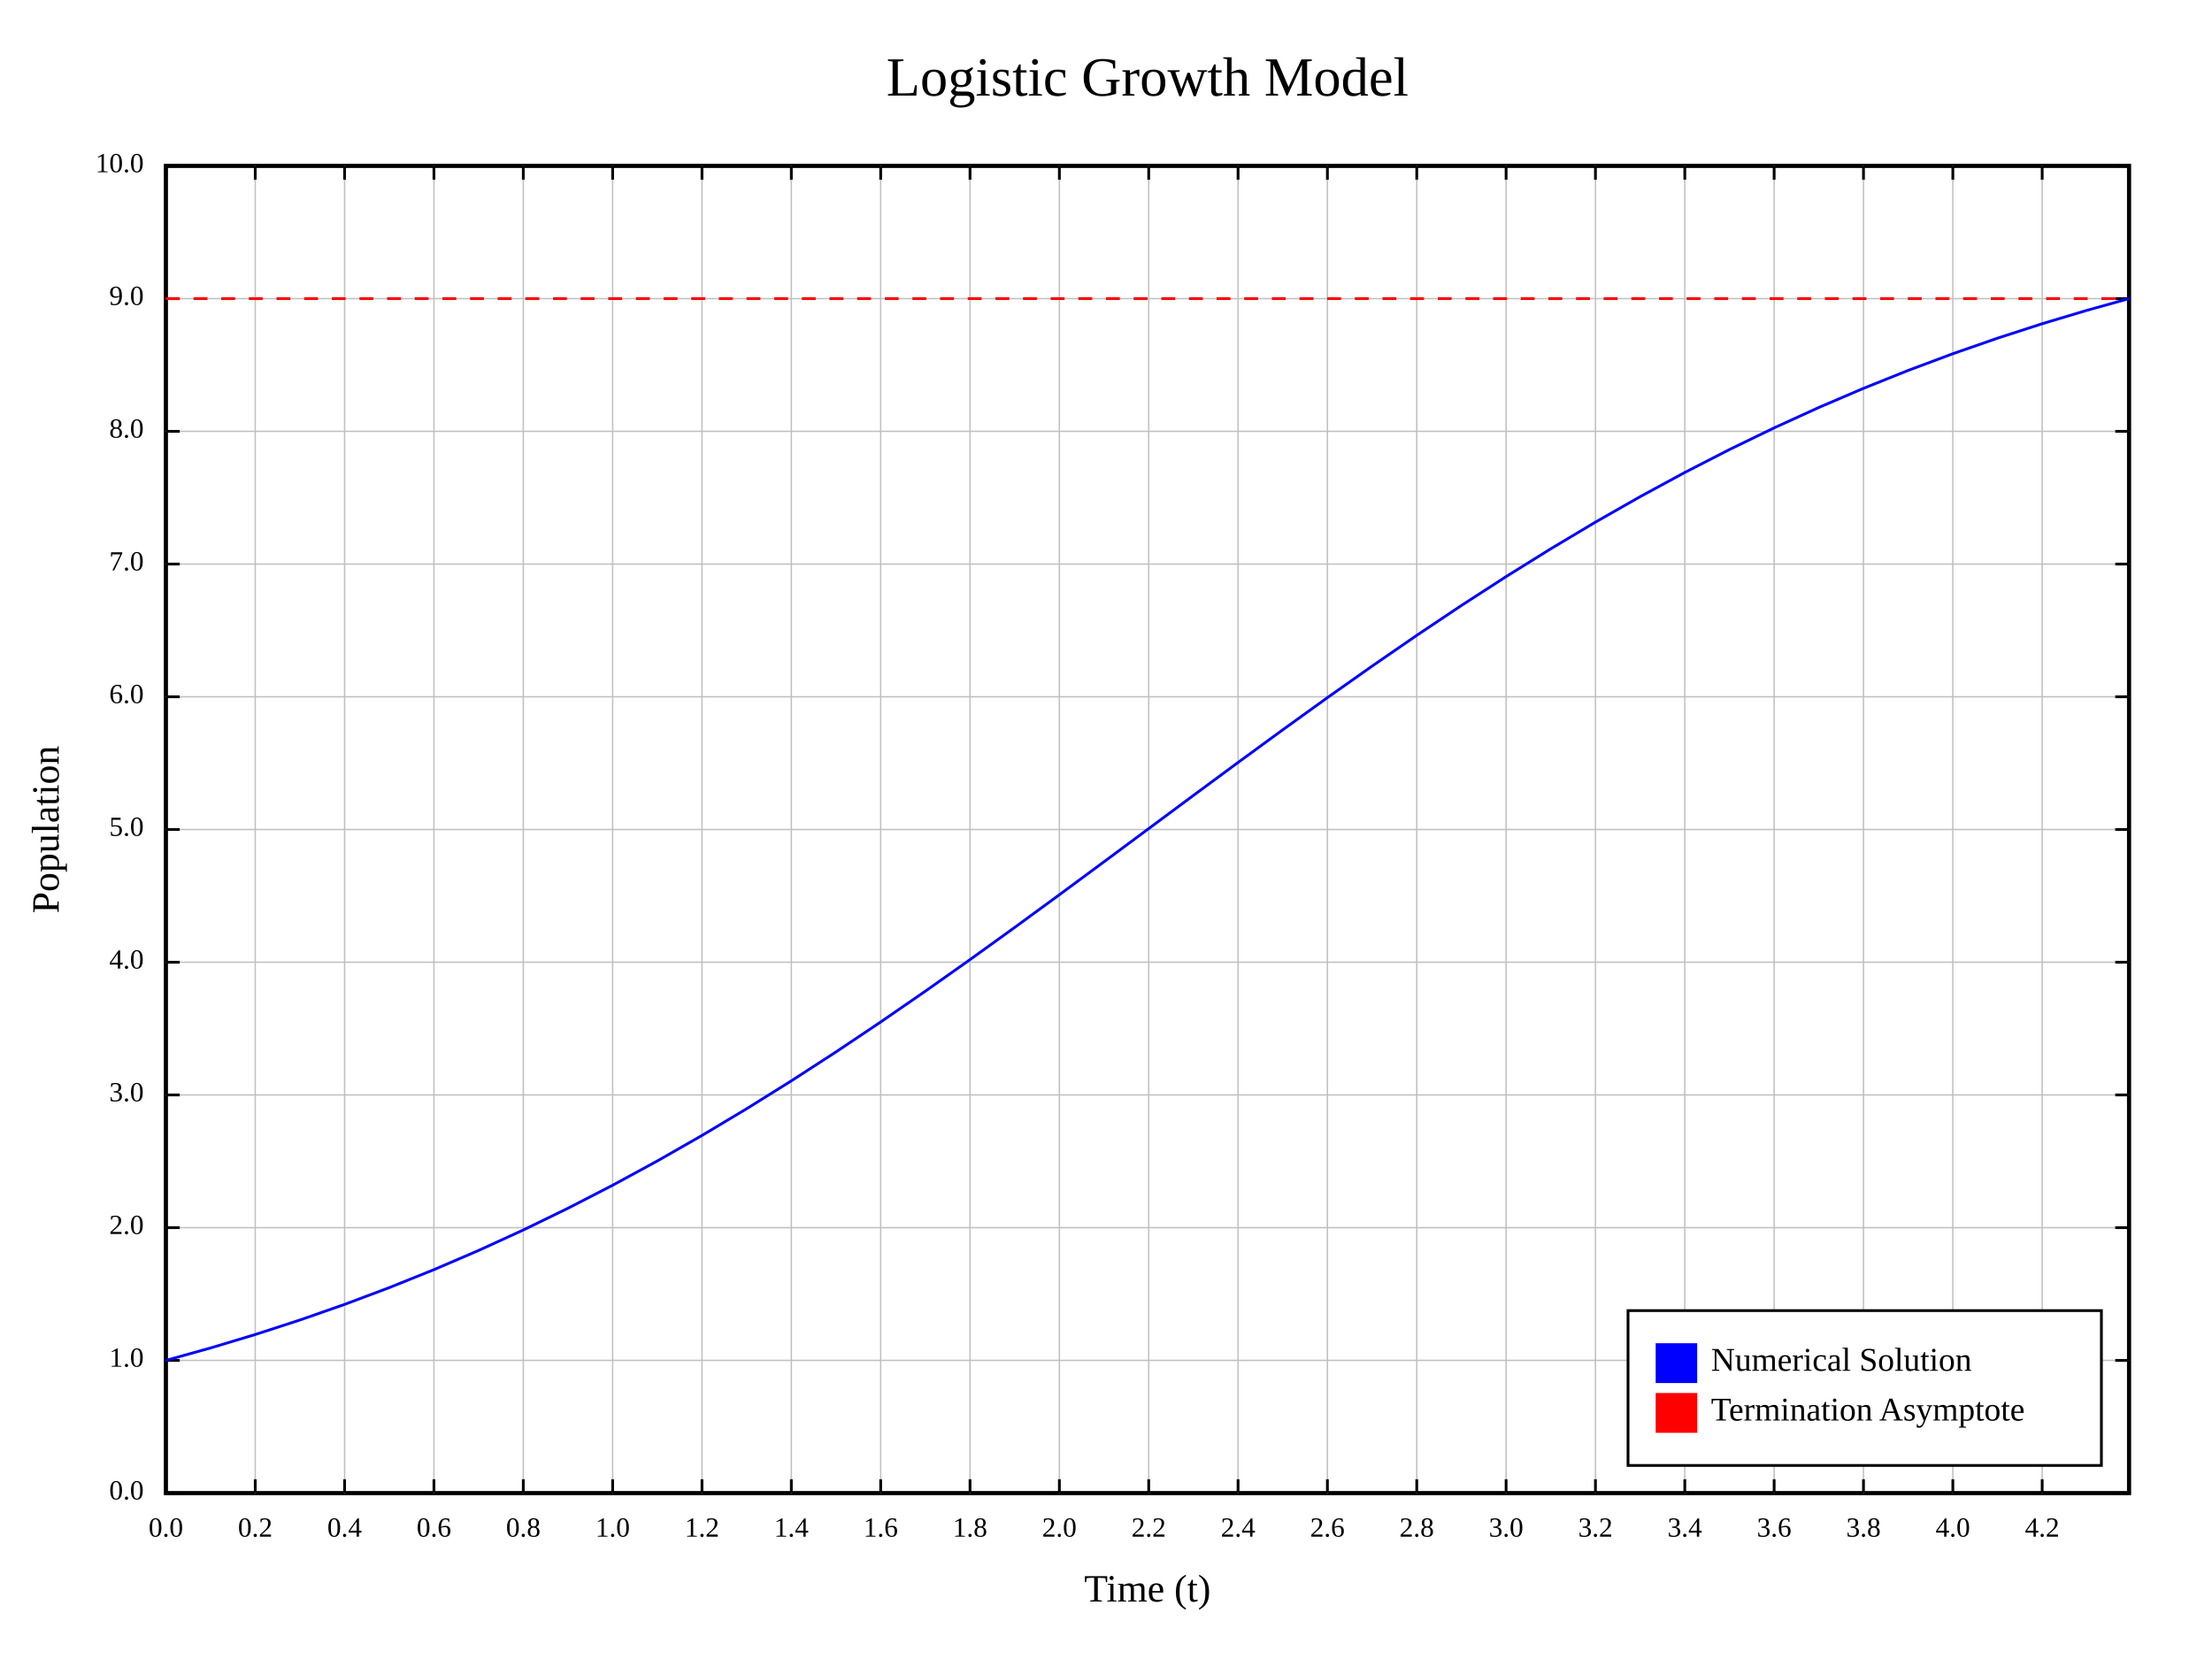
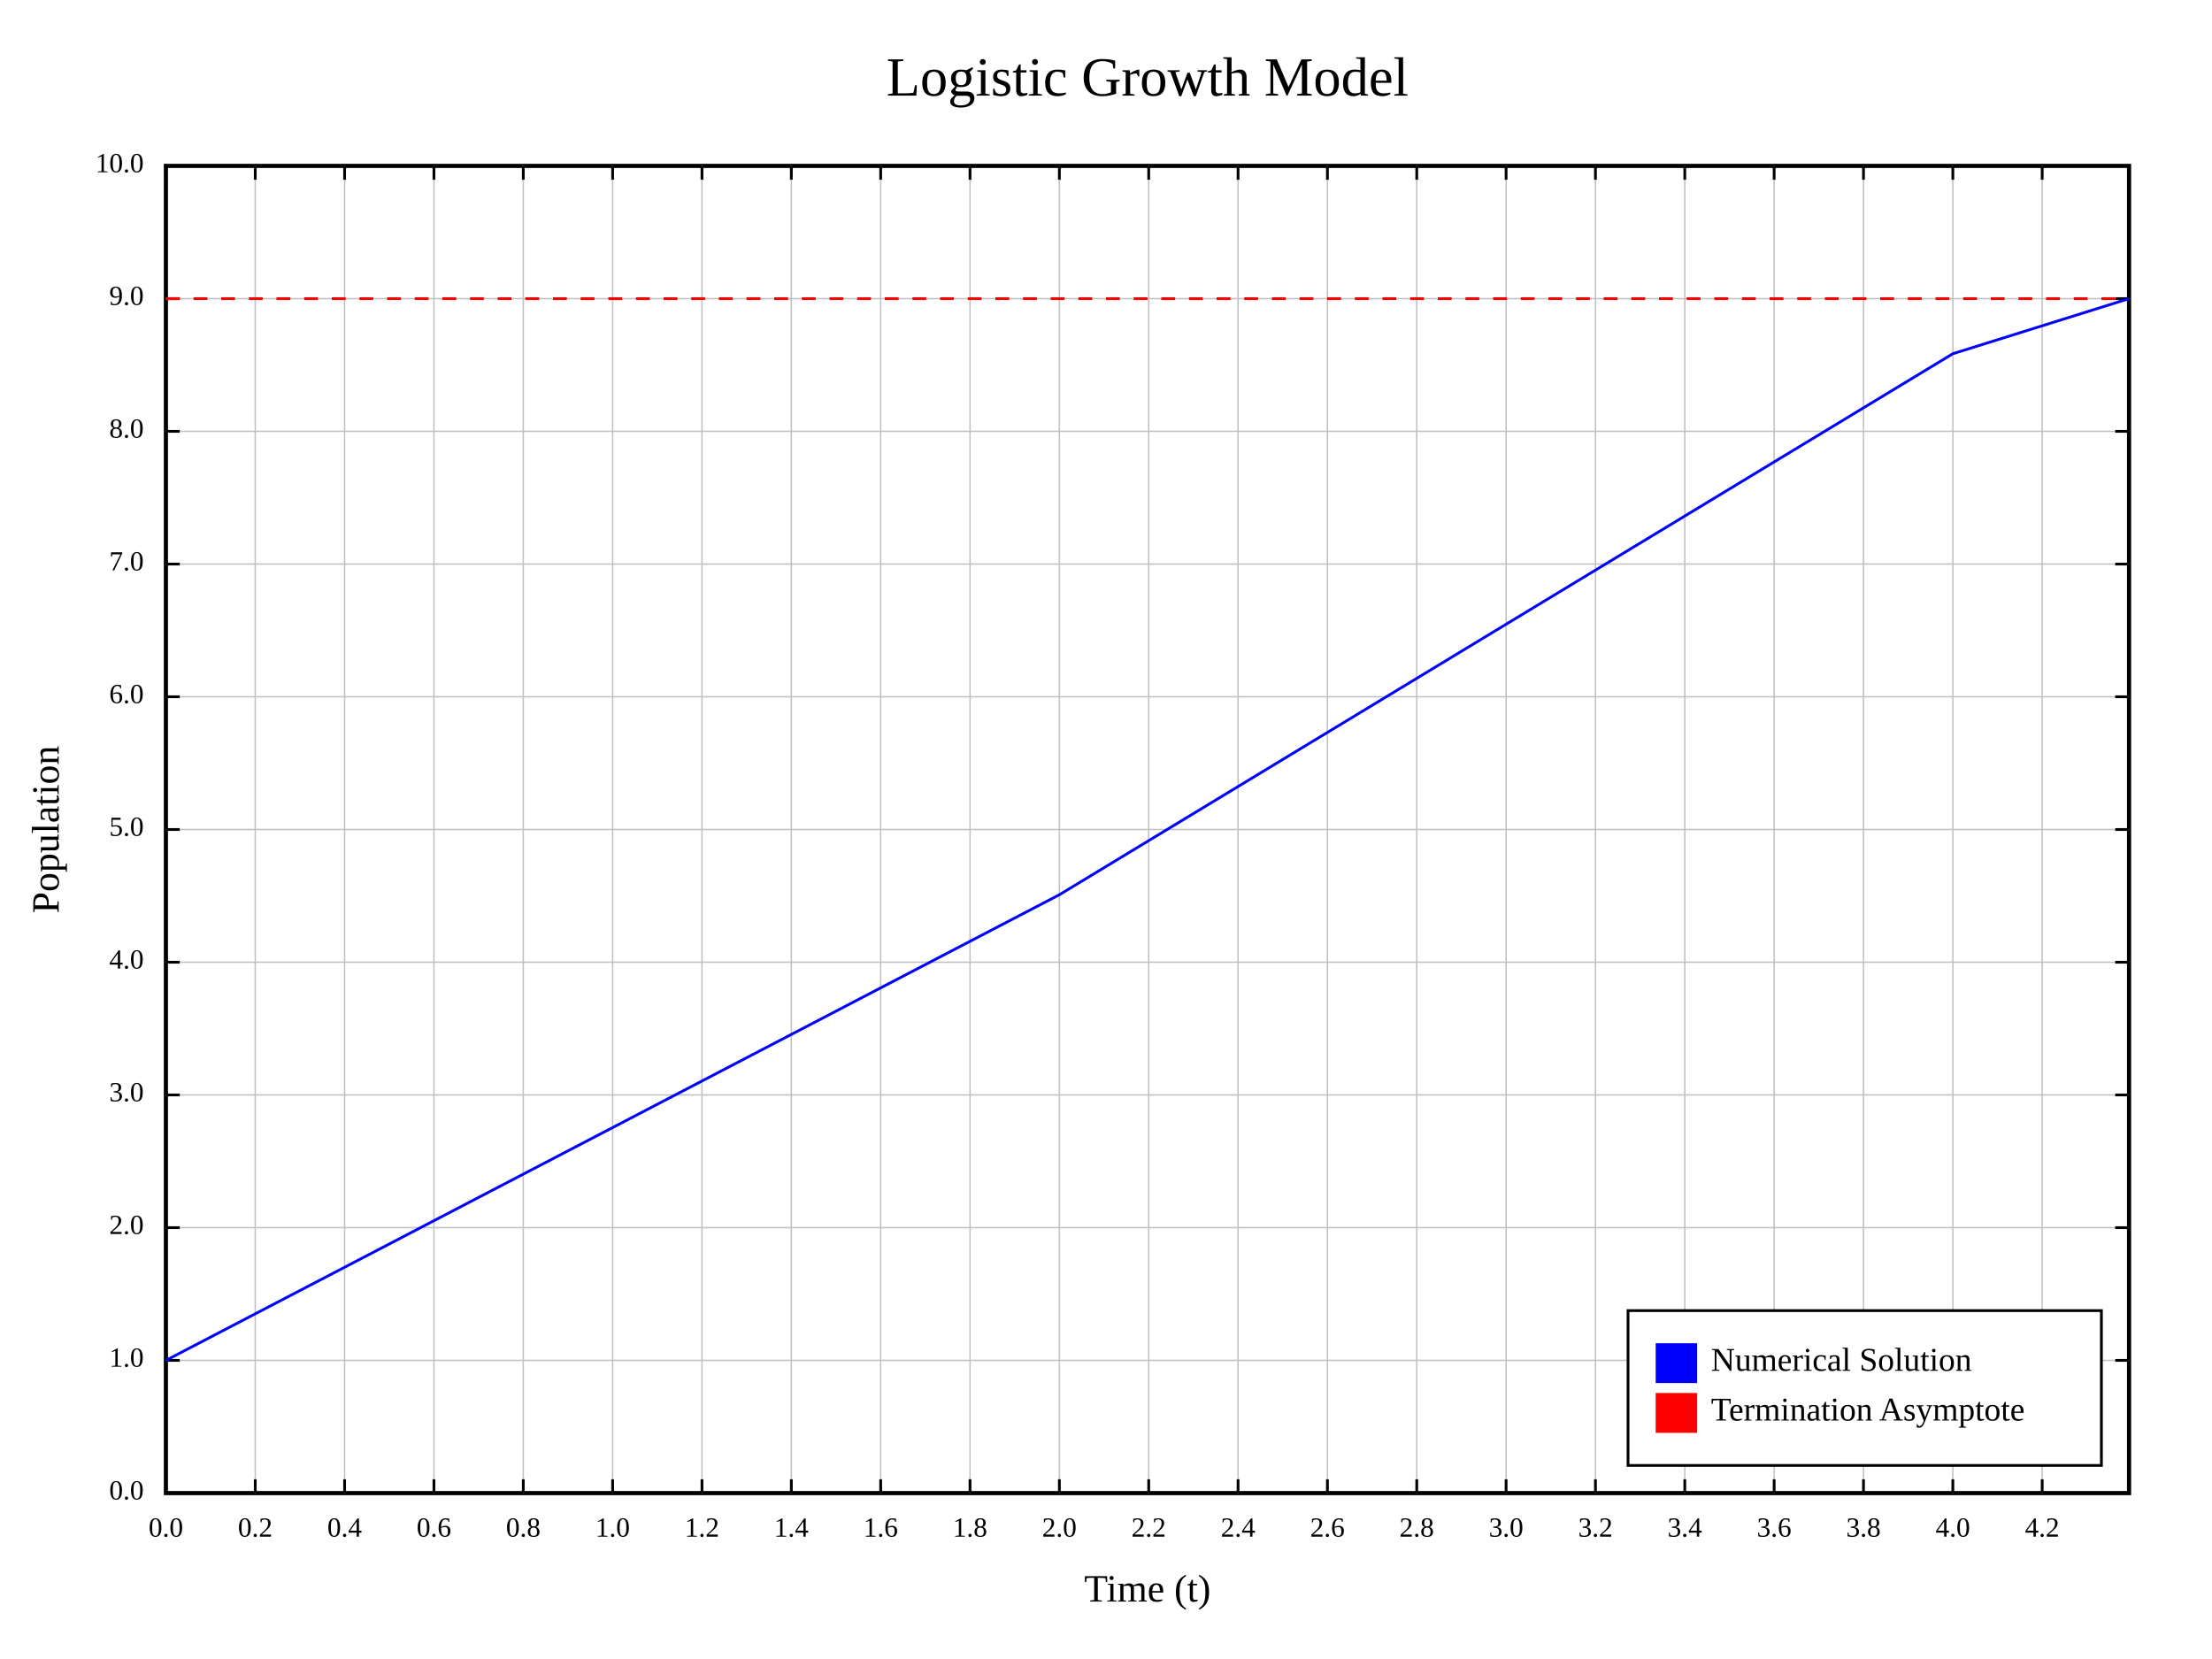
<svg xmlns="http://www.w3.org/2000/svg" height="600" viewBox="0 0 800 600" width="800">
  <rect fill="white" height="600" width="800" x="0" y="0" />
  <text dominant-baseline="middle" fill="#000000" font-family="Times New Roman" font-size="20" text-anchor="middle" x="415" y="30">
Logistic Growth Model
</text>
  <text dominant-baseline="middle" fill="#000000" font-family="Times New Roman" font-size="14" text-anchor="middle" x="415" y="576">
Time (t)
</text>
  <text dominant-baseline="middle" fill="#000000" font-family="Times New Roman" font-size="14" text-anchor="middle" transform="rotate(-90, 18, 300)" x="18" y="300">
Population
</text>
  <rect fill="none" height="480" stroke="#000000" stroke-width="1.5" width="710" x="60" y="60" />
  <line stroke="#000000" stroke-width="1" x1="60" x2="60" y1="540" y2="535" />
  <text dominant-baseline="hanging" fill="#000000" font-family="Times New Roman" font-size="10" text-anchor="middle" x="60" y="549">
0.0
</text>
  <line stroke="#000000" stroke-width="1" x1="60" x2="60" y1="60" y2="65" />
  <line stroke="#c0c0c0" stroke-width="0.5" x1="92.313" x2="92.313" y1="60" y2="540" />
  <line stroke="#000000" stroke-width="1" x1="92.313" x2="92.313" y1="540" y2="535" />
  <text dominant-baseline="hanging" fill="#000000" font-family="Times New Roman" font-size="10" text-anchor="middle" x="92.313" y="549">
0.2
</text>
  <line stroke="#000000" stroke-width="1" x1="92.313" x2="92.313" y1="60" y2="65" />
  <line stroke="#c0c0c0" stroke-width="0.5" x1="124.627" x2="124.627" y1="60" y2="540" />
  <line stroke="#000000" stroke-width="1" x1="124.627" x2="124.627" y1="540" y2="535" />
  <text dominant-baseline="hanging" fill="#000000" font-family="Times New Roman" font-size="10" text-anchor="middle" x="124.627" y="549">
0.4
</text>
  <line stroke="#000000" stroke-width="1" x1="124.627" x2="124.627" y1="60" y2="65" />
  <line stroke="#c0c0c0" stroke-width="0.5" x1="156.94" x2="156.94" y1="60" y2="540" />
  <line stroke="#000000" stroke-width="1" x1="156.94" x2="156.94" y1="540" y2="535" />
  <text dominant-baseline="hanging" fill="#000000" font-family="Times New Roman" font-size="10" text-anchor="middle" x="156.94" y="549">
0.6
</text>
  <line stroke="#000000" stroke-width="1" x1="156.94" x2="156.94" y1="60" y2="65" />
  <line stroke="#c0c0c0" stroke-width="0.5" x1="189.254" x2="189.254" y1="60" y2="540" />
  <line stroke="#000000" stroke-width="1" x1="189.254" x2="189.254" y1="540" y2="535" />
  <text dominant-baseline="hanging" fill="#000000" font-family="Times New Roman" font-size="10" text-anchor="middle" x="189.254" y="549">
0.8
</text>
  <line stroke="#000000" stroke-width="1" x1="189.254" x2="189.254" y1="60" y2="65" />
  <line stroke="#c0c0c0" stroke-width="0.5" x1="221.567" x2="221.567" y1="60" y2="540" />
  <line stroke="#000000" stroke-width="1" x1="221.567" x2="221.567" y1="540" y2="535" />
  <text dominant-baseline="hanging" fill="#000000" font-family="Times New Roman" font-size="10" text-anchor="middle" x="221.567" y="549">
1.0
</text>
  <line stroke="#000000" stroke-width="1" x1="221.567" x2="221.567" y1="60" y2="65" />
  <line stroke="#c0c0c0" stroke-width="0.5" x1="253.881" x2="253.881" y1="60" y2="540" />
  <line stroke="#000000" stroke-width="1" x1="253.881" x2="253.881" y1="540" y2="535" />
  <text dominant-baseline="hanging" fill="#000000" font-family="Times New Roman" font-size="10" text-anchor="middle" x="253.881" y="549">
1.2
</text>
  <line stroke="#000000" stroke-width="1" x1="253.881" x2="253.881" y1="60" y2="65" />
  <line stroke="#c0c0c0" stroke-width="0.5" x1="286.194" x2="286.194" y1="60" y2="540" />
  <line stroke="#000000" stroke-width="1" x1="286.194" x2="286.194" y1="540" y2="535" />
  <text dominant-baseline="hanging" fill="#000000" font-family="Times New Roman" font-size="10" text-anchor="middle" x="286.194" y="549">
1.4
</text>
  <line stroke="#000000" stroke-width="1" x1="286.194" x2="286.194" y1="60" y2="65" />
  <line stroke="#c0c0c0" stroke-width="0.5" x1="318.508" x2="318.508" y1="60" y2="540" />
  <line stroke="#000000" stroke-width="1" x1="318.508" x2="318.508" y1="540" y2="535" />
  <text dominant-baseline="hanging" fill="#000000" font-family="Times New Roman" font-size="10" text-anchor="middle" x="318.508" y="549">
1.6
</text>
  <line stroke="#000000" stroke-width="1" x1="318.508" x2="318.508" y1="60" y2="65" />
  <line stroke="#c0c0c0" stroke-width="0.5" x1="350.821" x2="350.821" y1="60" y2="540" />
  <line stroke="#000000" stroke-width="1" x1="350.821" x2="350.821" y1="540" y2="535" />
  <text dominant-baseline="hanging" fill="#000000" font-family="Times New Roman" font-size="10" text-anchor="middle" x="350.821" y="549">
1.8
</text>
  <line stroke="#000000" stroke-width="1" x1="350.821" x2="350.821" y1="60" y2="65" />
  <line stroke="#c0c0c0" stroke-width="0.5" x1="383.135" x2="383.135" y1="60" y2="540" />
  <line stroke="#000000" stroke-width="1" x1="383.135" x2="383.135" y1="540" y2="535" />
  <text dominant-baseline="hanging" fill="#000000" font-family="Times New Roman" font-size="10" text-anchor="middle" x="383.135" y="549">
2.0
</text>
  <line stroke="#000000" stroke-width="1" x1="383.135" x2="383.135" y1="60" y2="65" />
  <line stroke="#c0c0c0" stroke-width="0.5" x1="415.448" x2="415.448" y1="60" y2="540" />
  <line stroke="#000000" stroke-width="1" x1="415.448" x2="415.448" y1="540" y2="535" />
  <text dominant-baseline="hanging" fill="#000000" font-family="Times New Roman" font-size="10" text-anchor="middle" x="415.448" y="549">
2.2
</text>
  <line stroke="#000000" stroke-width="1" x1="415.448" x2="415.448" y1="60" y2="65" />
  <line stroke="#c0c0c0" stroke-width="0.5" x1="447.762" x2="447.762" y1="60" y2="540" />
  <line stroke="#000000" stroke-width="1" x1="447.762" x2="447.762" y1="540" y2="535" />
  <text dominant-baseline="hanging" fill="#000000" font-family="Times New Roman" font-size="10" text-anchor="middle" x="447.762" y="549">
2.4
</text>
  <line stroke="#000000" stroke-width="1" x1="447.762" x2="447.762" y1="60" y2="65" />
  <line stroke="#c0c0c0" stroke-width="0.5" x1="480.075" x2="480.075" y1="60" y2="540" />
  <line stroke="#000000" stroke-width="1" x1="480.075" x2="480.075" y1="540" y2="535" />
  <text dominant-baseline="hanging" fill="#000000" font-family="Times New Roman" font-size="10" text-anchor="middle" x="480.075" y="549">
2.6
</text>
  <line stroke="#000000" stroke-width="1" x1="480.075" x2="480.075" y1="60" y2="65" />
  <line stroke="#c0c0c0" stroke-width="0.5" x1="512.389" x2="512.389" y1="60" y2="540" />
  <line stroke="#000000" stroke-width="1" x1="512.389" x2="512.389" y1="540" y2="535" />
  <text dominant-baseline="hanging" fill="#000000" font-family="Times New Roman" font-size="10" text-anchor="middle" x="512.389" y="549">
2.8
</text>
  <line stroke="#000000" stroke-width="1" x1="512.389" x2="512.389" y1="60" y2="65" />
  <line stroke="#c0c0c0" stroke-width="0.5" x1="544.702" x2="544.702" y1="60" y2="540" />
  <line stroke="#000000" stroke-width="1" x1="544.702" x2="544.702" y1="540" y2="535" />
  <text dominant-baseline="hanging" fill="#000000" font-family="Times New Roman" font-size="10" text-anchor="middle" x="544.702" y="549">
3.0
</text>
  <line stroke="#000000" stroke-width="1" x1="544.702" x2="544.702" y1="60" y2="65" />
  <line stroke="#c0c0c0" stroke-width="0.5" x1="577.016" x2="577.016" y1="60" y2="540" />
  <line stroke="#000000" stroke-width="1" x1="577.016" x2="577.016" y1="540" y2="535" />
  <text dominant-baseline="hanging" fill="#000000" font-family="Times New Roman" font-size="10" text-anchor="middle" x="577.016" y="549">
3.2
</text>
  <line stroke="#000000" stroke-width="1" x1="577.016" x2="577.016" y1="60" y2="65" />
  <line stroke="#c0c0c0" stroke-width="0.5" x1="609.329" x2="609.329" y1="60" y2="540" />
  <line stroke="#000000" stroke-width="1" x1="609.329" x2="609.329" y1="540" y2="535" />
  <text dominant-baseline="hanging" fill="#000000" font-family="Times New Roman" font-size="10" text-anchor="middle" x="609.329" y="549">
3.4
</text>
  <line stroke="#000000" stroke-width="1" x1="609.329" x2="609.329" y1="60" y2="65" />
  <line stroke="#c0c0c0" stroke-width="0.5" x1="641.643" x2="641.643" y1="60" y2="540" />
  <line stroke="#000000" stroke-width="1" x1="641.643" x2="641.643" y1="540" y2="535" />
  <text dominant-baseline="hanging" fill="#000000" font-family="Times New Roman" font-size="10" text-anchor="middle" x="641.643" y="549">
3.6
</text>
  <line stroke="#000000" stroke-width="1" x1="641.643" x2="641.643" y1="60" y2="65" />
  <line stroke="#c0c0c0" stroke-width="0.5" x1="673.956" x2="673.956" y1="60" y2="540" />
  <line stroke="#000000" stroke-width="1" x1="673.956" x2="673.956" y1="540" y2="535" />
  <text dominant-baseline="hanging" fill="#000000" font-family="Times New Roman" font-size="10" text-anchor="middle" x="673.956" y="549">
3.8
</text>
  <line stroke="#000000" stroke-width="1" x1="673.956" x2="673.956" y1="60" y2="65" />
  <line stroke="#c0c0c0" stroke-width="0.5" x1="706.27" x2="706.27" y1="60" y2="540" />
  <line stroke="#000000" stroke-width="1" x1="706.27" x2="706.27" y1="540" y2="535" />
  <text dominant-baseline="hanging" fill="#000000" font-family="Times New Roman" font-size="10" text-anchor="middle" x="706.27" y="549">
4.0
</text>
  <line stroke="#000000" stroke-width="1" x1="706.27" x2="706.27" y1="60" y2="65" />
  <line stroke="#c0c0c0" stroke-width="0.5" x1="738.583" x2="738.583" y1="60" y2="540" />
  <line stroke="#000000" stroke-width="1" x1="738.583" x2="738.583" y1="540" y2="535" />
  <text dominant-baseline="hanging" fill="#000000" font-family="Times New Roman" font-size="10" text-anchor="middle" x="738.583" y="549">
4.2
</text>
  <line stroke="#000000" stroke-width="1" x1="738.583" x2="738.583" y1="60" y2="65" />
  <line stroke="#000000" stroke-width="1" x1="60" x2="65" y1="540" y2="540" />
  <line stroke="#000000" stroke-width="1" x1="770" x2="765" y1="540" y2="540" />
  <text dominant-baseline="middle" fill="#000000" font-family="Times New Roman" font-size="10" text-anchor="end" x="52" y="540">
0.0
</text>
  <line stroke="#c0c0c0" stroke-width="0.5" x1="60" x2="770" y1="492" y2="492" />
  <line stroke="#000000" stroke-width="1" x1="60" x2="65" y1="492" y2="492" />
  <line stroke="#000000" stroke-width="1" x1="770" x2="765" y1="492" y2="492" />
  <text dominant-baseline="middle" fill="#000000" font-family="Times New Roman" font-size="10" text-anchor="end" x="52" y="492">
1.0
</text>
  <line stroke="#c0c0c0" stroke-width="0.5" x1="60" x2="770" y1="444" y2="444" />
  <line stroke="#000000" stroke-width="1" x1="60" x2="65" y1="444" y2="444" />
  <line stroke="#000000" stroke-width="1" x1="770" x2="765" y1="444" y2="444" />
  <text dominant-baseline="middle" fill="#000000" font-family="Times New Roman" font-size="10" text-anchor="end" x="52" y="444">
2.0
</text>
  <line stroke="#c0c0c0" stroke-width="0.5" x1="60" x2="770" y1="396" y2="396" />
  <line stroke="#000000" stroke-width="1" x1="60" x2="65" y1="396" y2="396" />
  <line stroke="#000000" stroke-width="1" x1="770" x2="765" y1="396" y2="396" />
  <text dominant-baseline="middle" fill="#000000" font-family="Times New Roman" font-size="10" text-anchor="end" x="52" y="396">
3.0
</text>
  <line stroke="#c0c0c0" stroke-width="0.5" x1="60" x2="770" y1="348" y2="348" />
  <line stroke="#000000" stroke-width="1" x1="60" x2="65" y1="348" y2="348" />
  <line stroke="#000000" stroke-width="1" x1="770" x2="765" y1="348" y2="348" />
  <text dominant-baseline="middle" fill="#000000" font-family="Times New Roman" font-size="10" text-anchor="end" x="52" y="348">
4.0
</text>
  <line stroke="#c0c0c0" stroke-width="0.5" x1="60" x2="770" y1="300" y2="300" />
  <line stroke="#000000" stroke-width="1" x1="60" x2="65" y1="300" y2="300" />
  <line stroke="#000000" stroke-width="1" x1="770" x2="765" y1="300" y2="300" />
  <text dominant-baseline="middle" fill="#000000" font-family="Times New Roman" font-size="10" text-anchor="end" x="52" y="300">
5.0
</text>
  <line stroke="#c0c0c0" stroke-width="0.5" x1="60" x2="770" y1="252" y2="252" />
  <line stroke="#000000" stroke-width="1" x1="60" x2="65" y1="252" y2="252" />
  <line stroke="#000000" stroke-width="1" x1="770" x2="765" y1="252" y2="252" />
  <text dominant-baseline="middle" fill="#000000" font-family="Times New Roman" font-size="10" text-anchor="end" x="52" y="252">
6.0
</text>
  <line stroke="#c0c0c0" stroke-width="0.5" x1="60" x2="770" y1="204" y2="204" />
  <line stroke="#000000" stroke-width="1" x1="60" x2="65" y1="204" y2="204" />
  <line stroke="#000000" stroke-width="1" x1="770" x2="765" y1="204" y2="204" />
  <text dominant-baseline="middle" fill="#000000" font-family="Times New Roman" font-size="10" text-anchor="end" x="52" y="204">
7.0
</text>
  <line stroke="#c0c0c0" stroke-width="0.5" x1="60" x2="770" y1="156" y2="156" />
  <line stroke="#000000" stroke-width="1" x1="60" x2="65" y1="156" y2="156" />
  <line stroke="#000000" stroke-width="1" x1="770" x2="765" y1="156" y2="156" />
  <text dominant-baseline="middle" fill="#000000" font-family="Times New Roman" font-size="10" text-anchor="end" x="52" y="156">
8.0
</text>
  <line stroke="#c0c0c0" stroke-width="0.5" x1="60" x2="770" y1="108" y2="108" />
  <line stroke="#000000" stroke-width="1" x1="60" x2="65" y1="108" y2="108" />
  <line stroke="#000000" stroke-width="1" x1="770" x2="765" y1="108" y2="108" />
  <text dominant-baseline="middle" fill="#000000" font-family="Times New Roman" font-size="10" text-anchor="end" x="52" y="108">
9.0
</text>
  <line stroke="#000000" stroke-width="1" x1="60" x2="65" y1="60" y2="60" />
  <line stroke="#000000" stroke-width="1" x1="770" x2="765" y1="60" y2="60" />
  <text dominant-baseline="middle" fill="#000000" font-family="Times New Roman" font-size="10" text-anchor="end" x="52" y="60">
10.0
</text>
  <defs>
    <clipPath id="plotAreaClip">
      <rect height="480" width="710" x="60" y="60" />
    </clipPath>
  </defs>
  <g clip-path="url(#plotAreaClip)">
-     <path d="M60,492 L76.157,487.504 L92.313,482.643 L108.47,477.397 L124.627,471.749 L140.784,465.683 L156.94,459.182 L173.097,452.237 L189.254,444.837 L205.411,436.976 L221.567,428.655 L237.724,419.875 L253.881,410.646 L270.038,400.982 L286.194,390.903 L302.351,380.435 L318.508,369.61 L334.665,358.467 L350.821,347.05 L366.978,335.407 L383.135,323.591 L399.292,311.658 L415.448,299.667 L431.605,287.678 L447.762,275.75 L463.919,263.942 L480.075,252.31 L496.232,240.907 L512.389,229.78 L528.546,218.975 L544.702,208.527 L560.859,198.471 L577.016,188.83 L593.173,179.626 L609.329,170.871 L625.486,162.575 L641.643,154.741 L657.8,147.366 L673.956,140.445 L690.113,133.969 L706.27,127.926 L722.427,122.301 L738.583,117.078 L754.74,112.237 L770,108" fill="none" stroke="#0000ff" stroke-width="1" />
-     <path d="M60,108 L76.157,108 L92.313,108 L108.47,108 L124.627,108 L140.784,108 L156.94,108 L173.097,108 L189.254,108 L205.411,108 L221.567,108 L237.724,108 L253.881,108 L270.038,108 L286.194,108 L302.351,108 L318.508,108 L334.665,108 L350.821,108 L366.978,108 L383.135,108 L399.292,108 L415.448,108 L431.605,108 L447.762,108 L463.919,108 L480.075,108 L496.232,108 L512.389,108 L528.546,108 L544.702,108 L560.859,108 L577.016,108 L593.173,108 L609.329,108 L625.486,108 L641.643,108 L657.8,108 L673.956,108 L690.113,108 L706.27,108 L722.427,108 L738.583,108 L754.74,108 L770,108" fill="none" stroke="#ff0000" stroke-dasharray="5 5" stroke-width="1" />
+     <path d="M60,492 L383.135,323.591 L706.27,127.926 L770,108" fill="none" stroke="#0000ff" stroke-width="1" />
+     <path d="M60,108 L383.135,108 L706.27,108 L770,108" fill="none" stroke="#ff0000" stroke-dasharray="5 5" stroke-width="1" />
  </g>
  <rect fill="white" height="56" stroke="#000000" stroke-width="1" width="171.2" x="588.8" y="474" />
  <rect fill="#0000ff" height="14.4" width="15" x="598.8" y="485.8" />
  <text dominant-baseline="middle" fill="#000000" font-family="Times New Roman" font-size="12" text-anchor="start" x="618.8" y="493">
Numerical Solution
</text>
  <rect fill="#ff0000" height="14.4" width="15" x="598.8" y="503.8" />
  <text dominant-baseline="middle" fill="#000000" font-family="Times New Roman" font-size="12" text-anchor="start" x="618.8" y="511">
Termination Asymptote
</text>
</svg>
